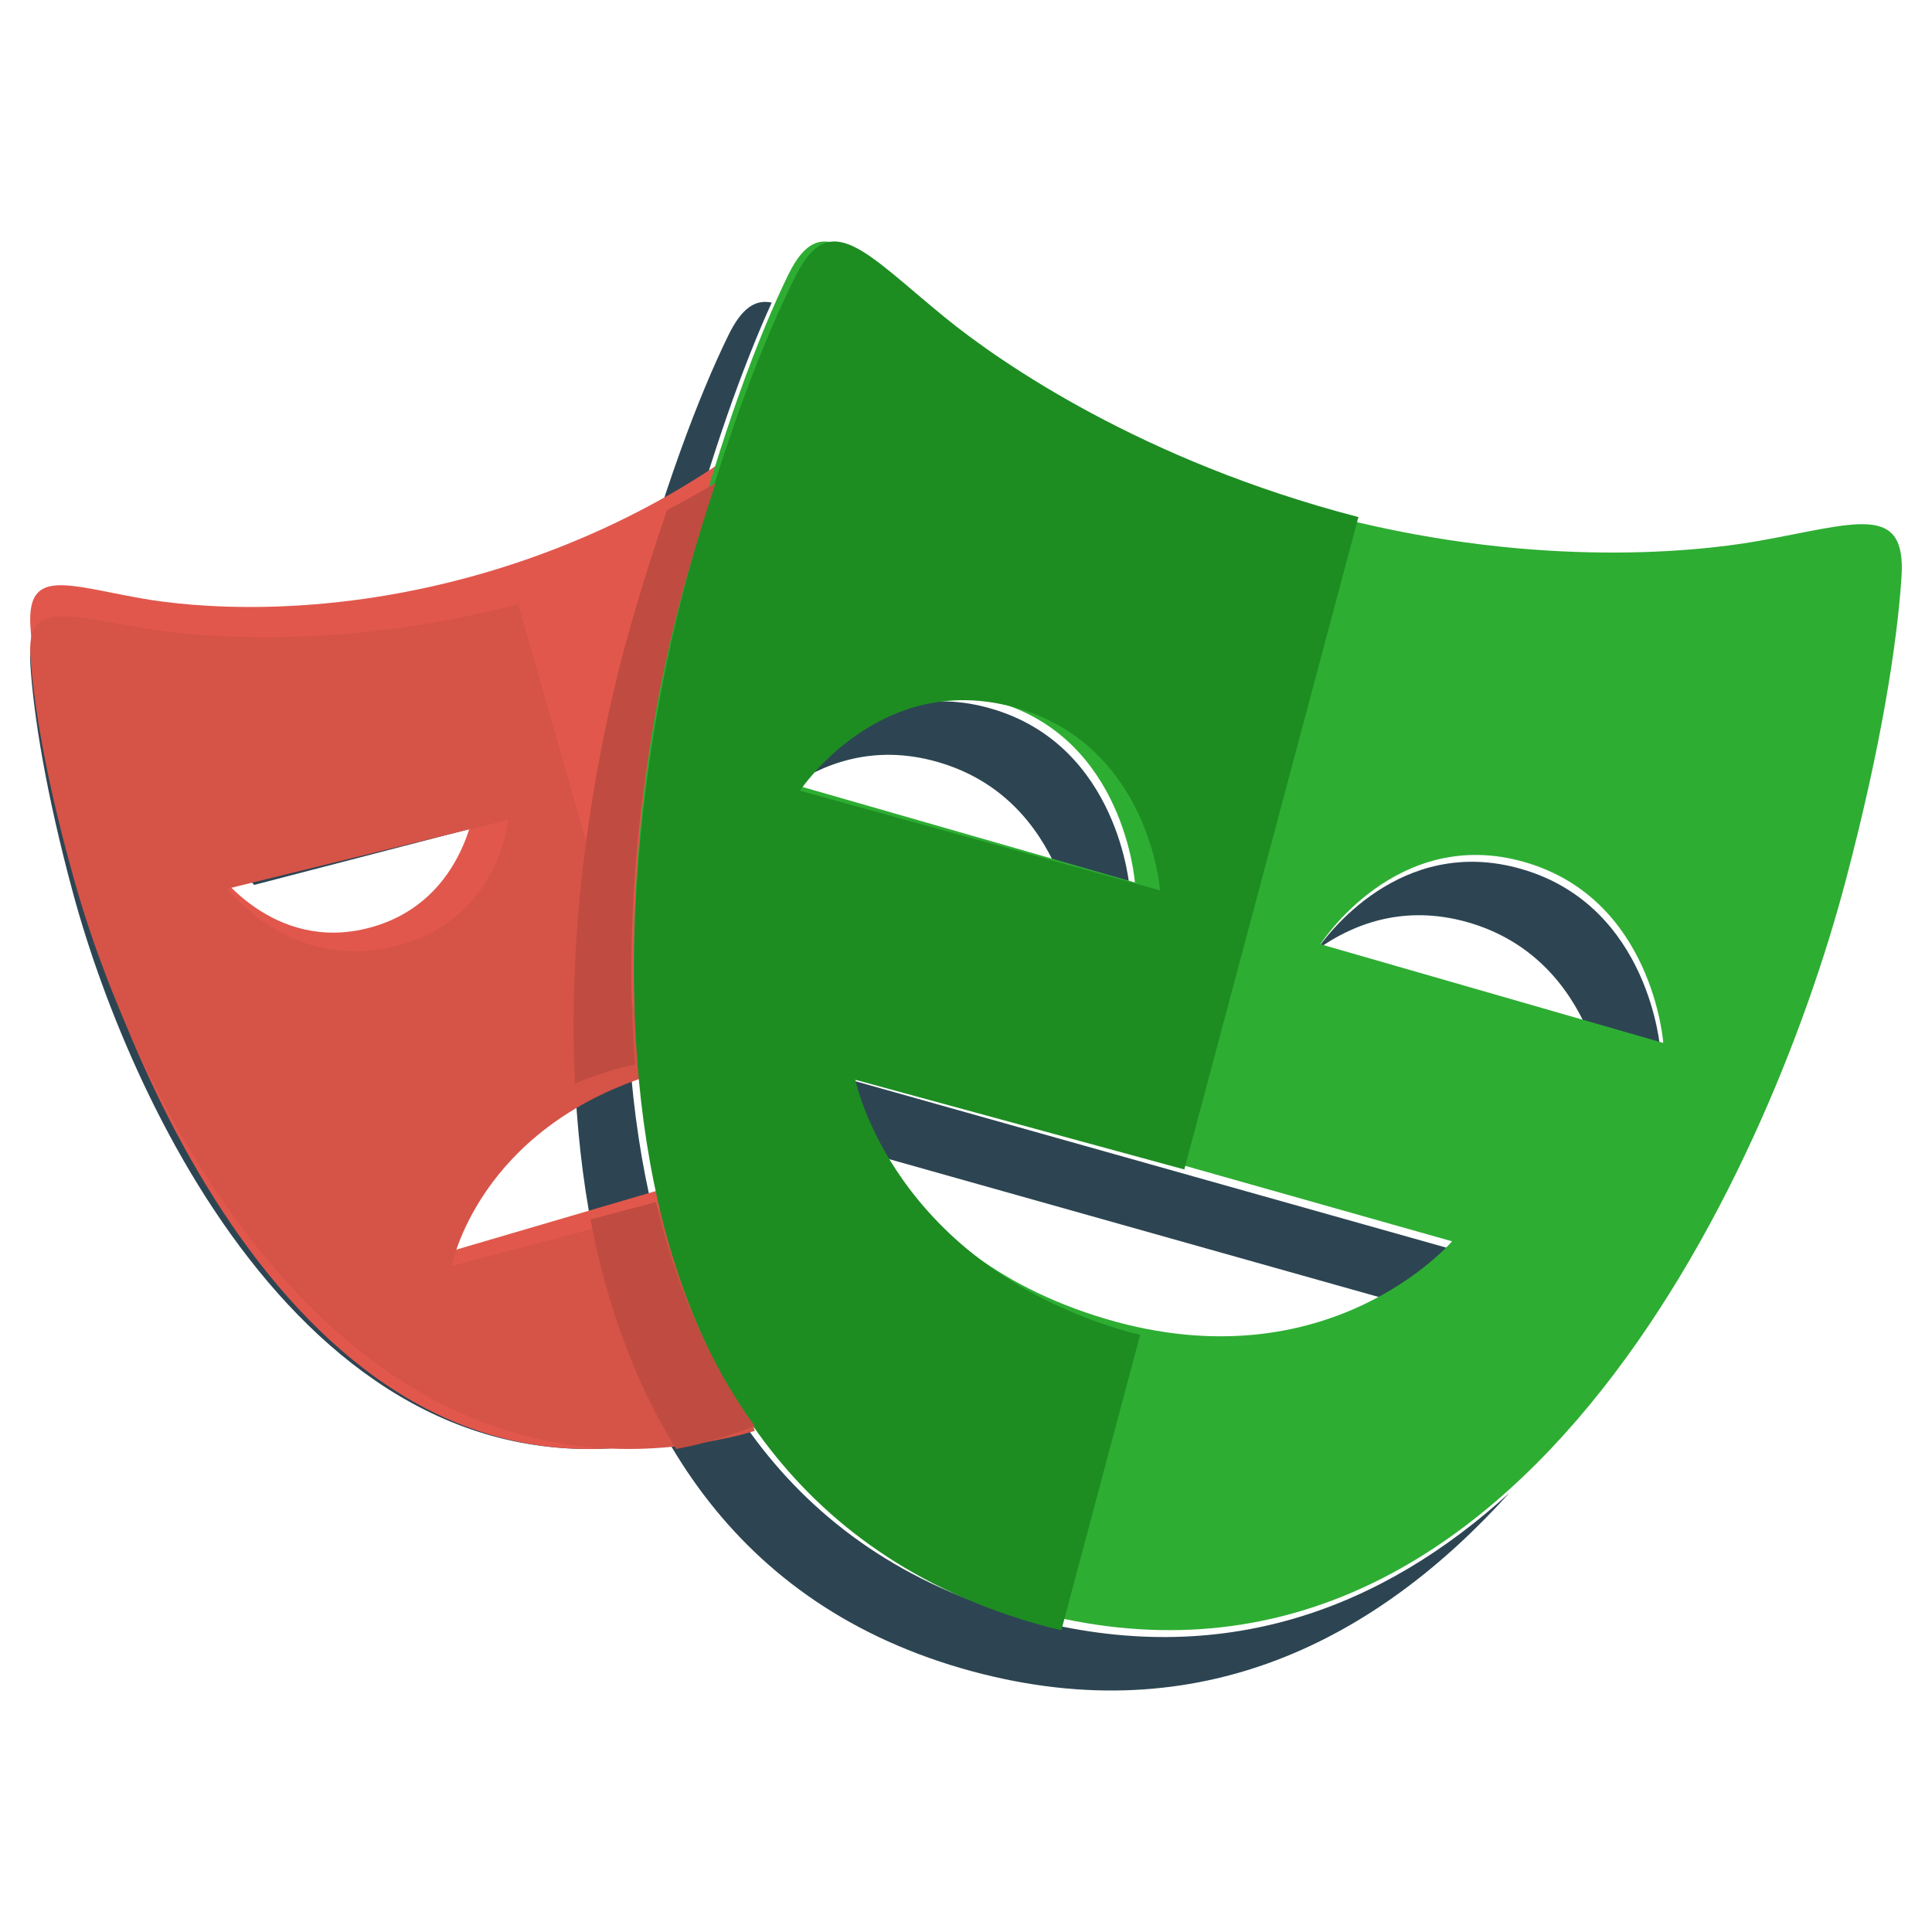
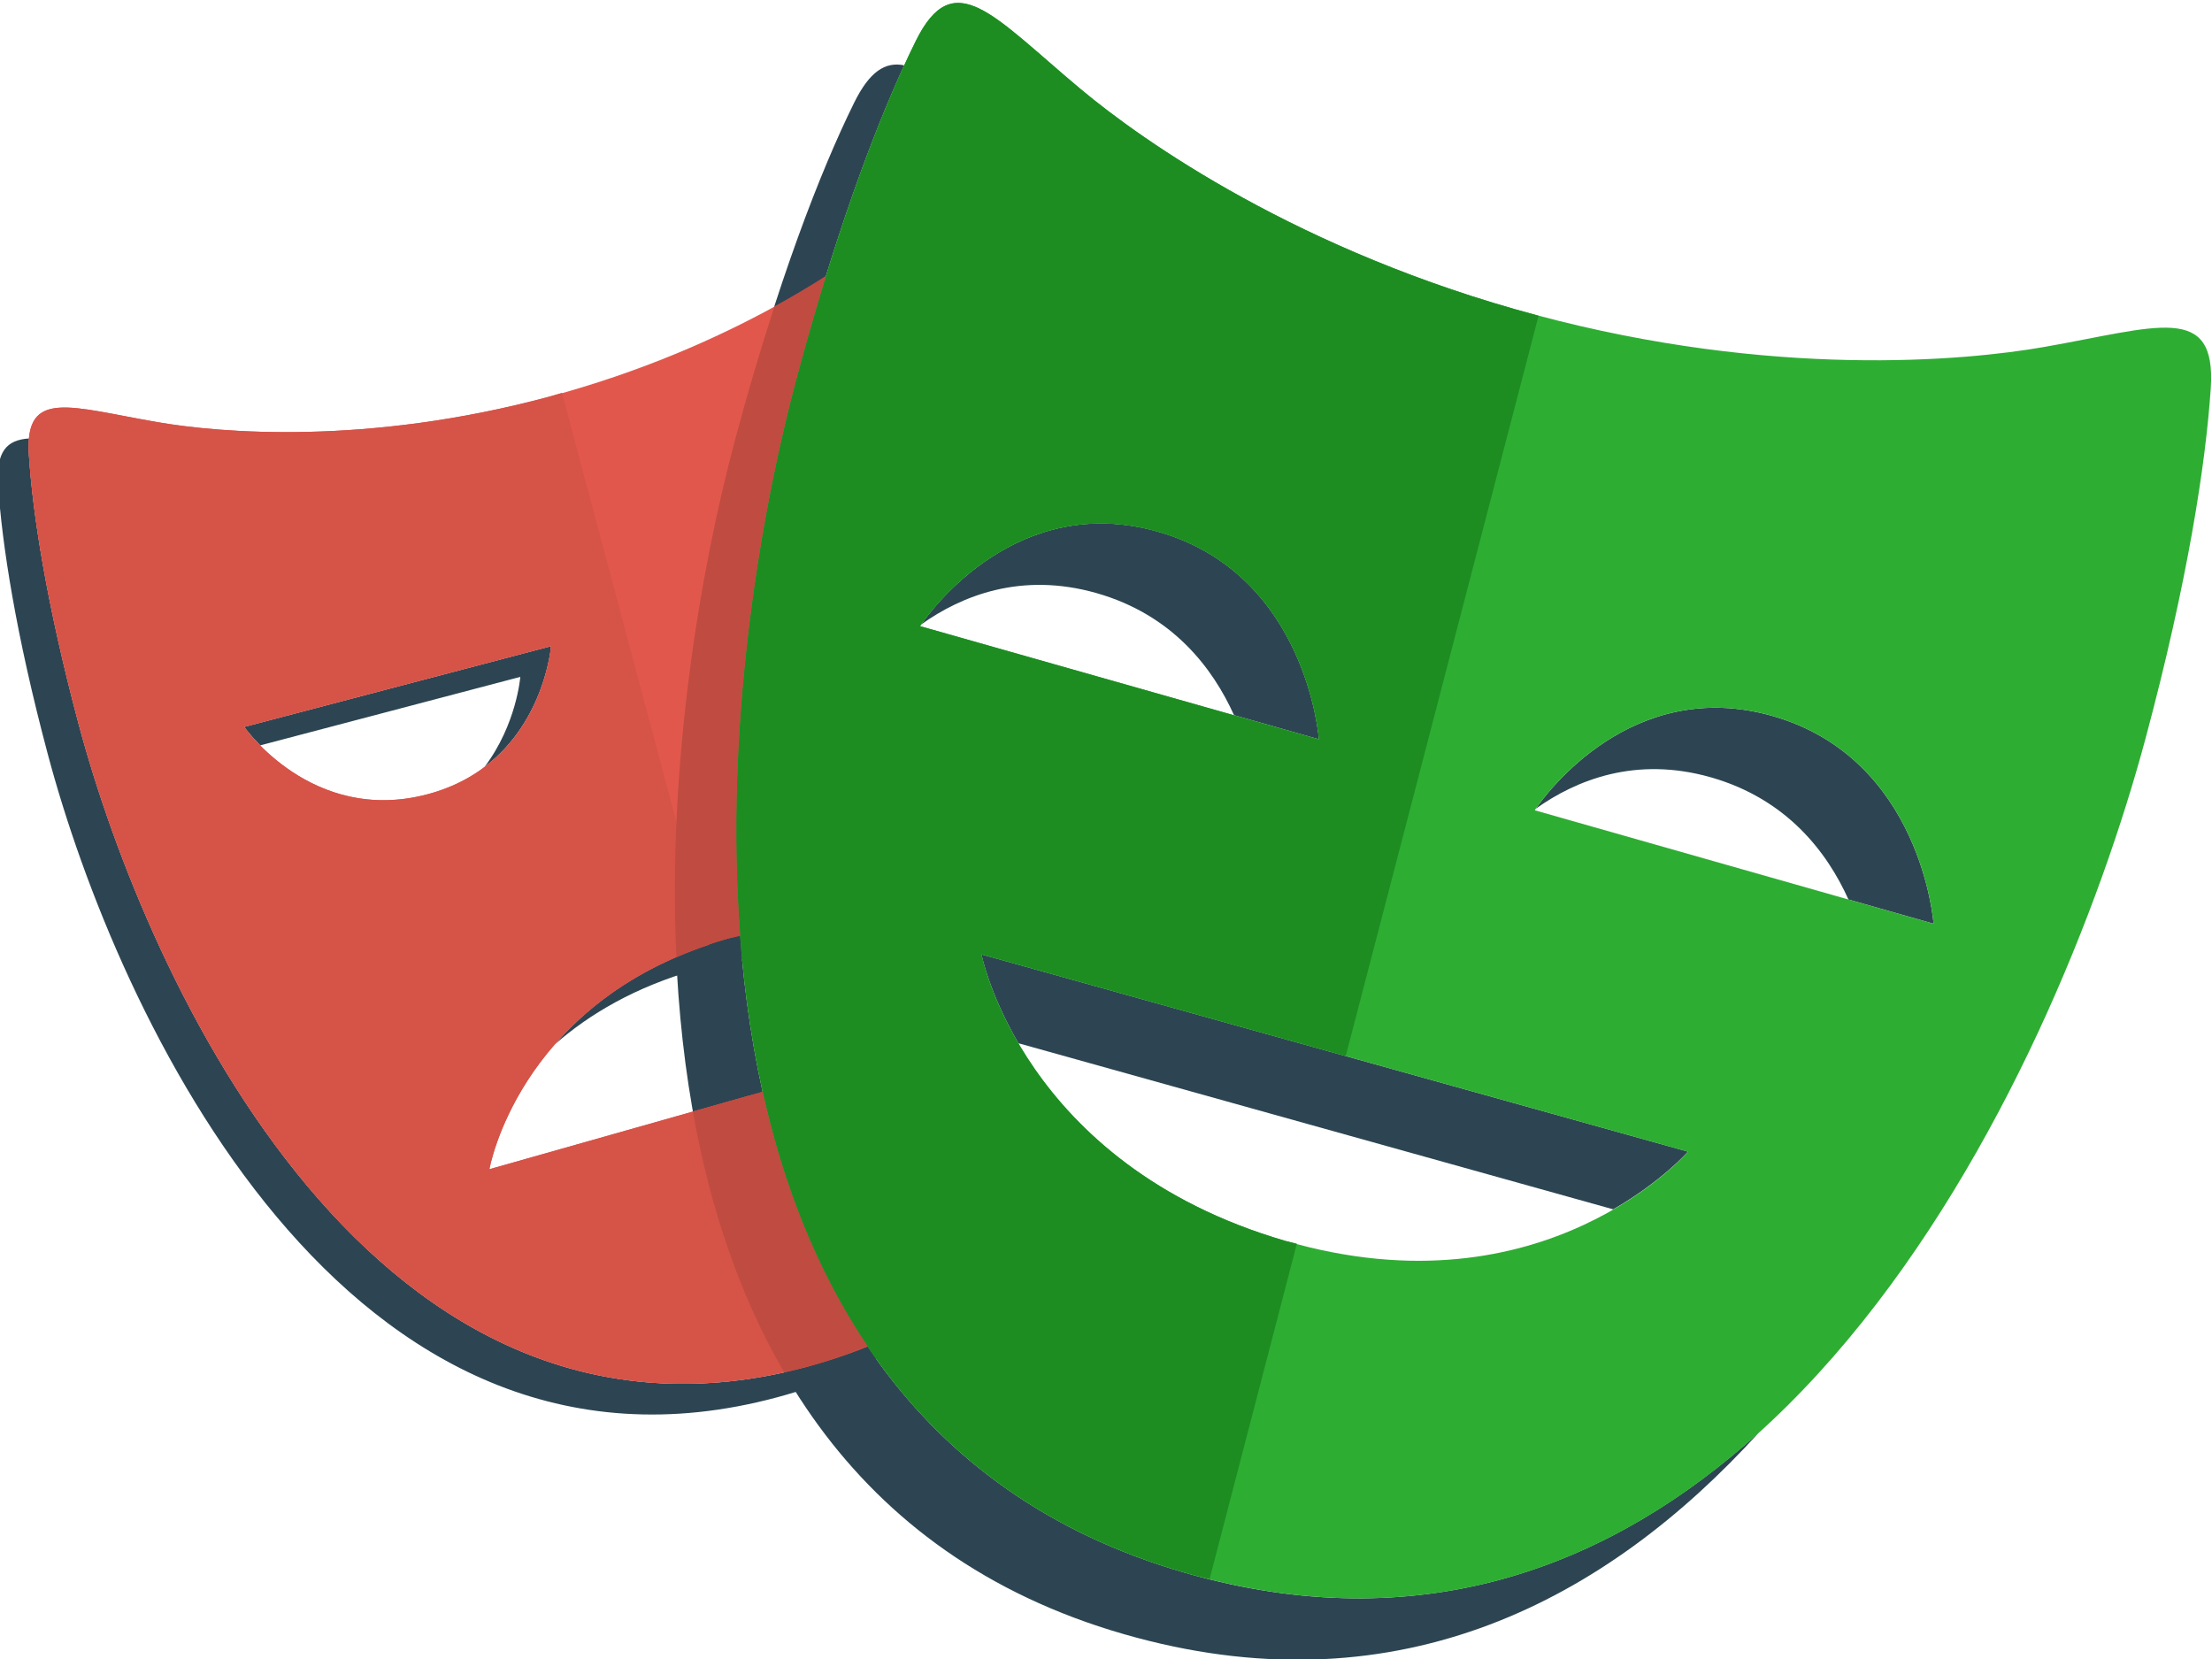
- <svg xmlns="http://www.w3.org/2000/svg" viewBox="0 0 32 32" width="32" height="32" fill="none">
-   <path fill="#2D4552" d="M10.818 17.358C9.649 17.685 8.883 18.258 8.378 18.831C8.861 18.414 9.509 18.03 10.383 17.786C11.277 17.536 12.04 17.538 12.67 17.658V17.172C12.132 17.123 11.516 17.162 10.818 17.358ZM8.324 13.272L3.984 14.4C3.984 14.4 4.064 14.51 4.21 14.657L7.89 13.701C7.89 13.701 7.837 14.363 7.385 14.956C8.241 14.317 8.324 13.272 8.324 13.272ZM11.957 23.331C5.85 24.954 2.619 17.973 1.64 14.35C1.188 12.678 0.991 11.411 0.939 10.594C0.933 10.509 0.935 10.437 0.942 10.372C0.625 10.39 0.473 10.553 0.504 11.022C0.557 11.839 0.754 13.106 1.206 14.779C2.184 18.401 5.415 25.382 11.522 23.759C12.852 23.406 13.85 22.763 14.6 21.942C13.909 22.557 13.044 23.042 11.957 23.331ZM13.104 9V9.429H15.5C15.451 9.277 15.401 9.14 15.352 9H13.104Z" />
-   <path fill="#2D4552" d="M15.528 12.62C16.617 12.931 17.193 13.7 17.497 14.381L18.712 14.729C18.712 14.729 18.546 12.346 16.407 11.734C14.406 11.161 13.174 12.854 13.024 13.073C13.607 12.656 14.457 12.313 15.528 12.62ZM25.194 14.392C23.191 13.817 21.96 15.513 21.813 15.729C22.395 15.312 23.245 14.97 24.316 15.277C25.403 15.59 25.979 16.358 26.284 17.039L27.5 17.388C27.5 17.388 27.332 15.005 25.194 14.392ZM23.988 20.674L13.886 17.829C13.886 17.829 13.995 18.388 14.415 19.111L22.92 21.506C23.62 21.098 23.988 20.674 23.988 20.674ZM16.984 26.798C8.985 24.637 9.952 14.371 11.247 9.506C11.78 7.501 12.328 6.01 12.782 5.012C12.511 4.955 12.286 5.099 12.064 5.554C11.582 6.539 10.965 8.144 10.368 10.391C9.074 15.256 8.107 25.522 16.105 27.683C19.876 28.7 22.813 27.154 25.002 24.725C22.924 26.621 20.27 27.684 16.984 26.798Z" />
-   <path fill="#E2574C" d="M12.67 21.302V19.197L7.018 20.856C7.018 20.856 7.435 18.344 10.383 17.478C11.277 17.216 12.04 17.218 12.67 17.344V8.706H15.5C15.192 7.72 14.894 6.962 14.643 6.434C14.229 5.562 13.805 6.14 12.841 6.975C12.162 7.562 10.446 8.814 7.864 9.534C5.282 10.255 3.195 10.064 2.324 9.908C1.089 9.687 0.443 9.407 0.504 10.379C0.556 11.236 0.754 12.566 1.206 14.321C2.184 18.124 5.415 25.45 11.523 23.747C13.118 23.302 14.244 22.423 15.024 21.302H12.67V21.302ZM3.549 14.373L7.889 13.19C7.889 13.19 7.763 14.918 6.136 15.362C4.508 15.806 3.549 14.373 3.549 14.373Z" />
-   <path fill="#2EAD33" d="M29.12 8.961C27.984 9.162 25.26 9.413 21.892 8.5C18.524 7.587 16.29 5.992 15.404 5.242C14.149 4.178 13.597 3.439 13.053 4.557C12.573 5.543 11.959 7.148 11.364 9.394C10.076 14.258 9.113 24.523 17.077 26.683C25.04 28.841 29.279 19.464 30.567 14.599C31.162 12.353 31.423 10.653 31.495 9.556C31.576 8.314 30.733 8.675 29.12 8.961ZM13.118 12.985C13.118 12.985 14.373 11.01 16.502 11.622C18.632 12.234 18.797 14.616 18.797 14.616L13.118 12.985ZM18.315 21.845C14.57 20.736 13.993 17.716 13.993 17.716L24.051 20.56C24.051 20.56 22.021 22.941 18.315 21.845ZM21.871 15.639C21.871 15.639 23.124 13.665 25.253 14.279C27.381 14.892 27.549 17.274 27.549 17.274L21.871 15.639Z" />
-   <path fill="#D65348" d="M11.421 19.928L7.482 20.968C7.482 20.968 7.91 18.698 10.812 17.798L8.581 10L8.388 10.055C5.623 10.749 3.387 10.565 2.454 10.415C1.131 10.202 0.439 9.931 0.504 10.869C0.56 11.695 0.772 12.977 1.256 14.669C2.303 18.335 5.765 25.398 12.307 23.756L12.5 23.7L11.421 19.928ZM3.767 14.72L8.416 13.579C8.416 13.579 8.28 15.245 6.537 15.673C4.794 16.101 3.767 14.72 3.767 14.72Z" />
-   <path fill="#1D8D22" d="M18.885 22.108L18.707 22.066C14.775 20.942 14.168 17.885 14.168 17.885L19.616 19.37L22.5 8.564L22.465 8.555C18.927 7.632 16.58 6.016 15.65 5.257C14.332 4.18 13.752 3.432 13.182 4.564C12.678 5.562 12.032 7.186 11.408 9.46C10.055 14.384 9.043 24.776 17.408 26.962L17.58 27L18.885 22.108ZM13.25 13.096C13.25 13.096 14.568 11.097 16.804 11.716C19.041 12.336 19.215 14.747 19.215 14.747L13.25 13.096Z" />
-   <path fill="#C04B41" d="M10.866 19.91L9.781 20.198C10.037 21.552 10.489 22.852 11.199 24C11.322 23.974 11.445 23.953 11.57 23.92C11.9 23.837 12.206 23.734 12.5 23.621C11.707 22.519 11.183 21.25 10.866 19.91ZM10.443 10.372C9.885 12.322 9.386 15.129 9.523 17.945C9.769 17.845 10.029 17.752 10.317 17.675L10.518 17.633C10.273 14.625 10.803 11.561 11.399 9.476C11.55 8.948 11.702 8.458 11.853 8C11.61 8.145 11.348 8.294 11.049 8.447C10.848 9.029 10.644 9.666 10.443 10.372Z" />
+ <svg viewBox="0 0 32 24" width="32" height="24" fill="none">
+   <path fill="#2D4552" d="M10.523 13.581C9.327 13.92 8.543 14.514 8.027 15.108C8.521 14.675 9.184 14.278 10.078 14.025C10.992 13.766 11.772 13.768 12.417 13.892V13.389C11.867 13.338 11.237 13.379 10.523 13.581ZM7.972 9.348L3.533 10.516C3.533 10.516 3.614 10.63 3.764 10.783L7.527 9.792C7.527 9.792 7.474 10.479 7.011 11.093C7.887 10.431 7.972 9.348 7.972 9.348ZM11.688 19.77C5.441 21.451 2.136 14.219 1.135 10.465C0.673 8.732 0.471 7.42 0.418 6.573C0.412 6.485 0.414 6.411 0.421 6.343C0.097 6.363 -0.059 6.531 -0.027 7.017C0.027 7.864 0.229 9.176 0.691 10.909C1.691 14.662 4.996 21.895 11.243 20.214C12.603 19.848 13.624 19.181 14.391 18.33C13.684 18.968 12.8 19.47 11.688 19.77ZM12.861 4.922V5.366H15.312C15.261 5.209 15.211 5.067 15.16 4.922H12.861Z" />
+   <path fill="#2D4552" d="M15.859 8.579C16.961 8.892 17.544 9.663 17.852 10.346L19.08 10.695C19.08 10.695 18.913 8.304 16.748 7.69C14.724 7.116 13.478 8.814 13.326 9.034C13.915 8.615 14.775 8.272 15.859 8.579ZM25.639 10.357C23.613 9.78 22.367 11.482 22.218 11.699C22.807 11.28 23.667 10.937 24.75 11.245C25.85 11.559 26.433 12.329 26.741 13.013L27.972 13.363C27.972 13.363 27.802 10.972 25.639 10.357ZM24.419 16.66L14.198 13.806C14.198 13.806 14.309 14.366 14.733 15.092L23.338 17.495C24.047 17.086 24.419 16.66 24.419 16.66ZM17.333 22.805C9.24 20.637 10.218 10.336 11.528 5.454C12.067 3.443 12.621 1.947 13.081 0.945C12.807 0.889 12.579 1.033 12.355 1.489C11.867 2.478 11.243 4.088 10.639 6.343C9.33 11.224 8.351 21.525 16.444 23.692C20.258 24.713 23.229 23.162 25.444 20.725C23.342 22.627 20.657 23.694 17.333 22.805Z" />
+   <path fill="#E2574C" d="M12.861 17.355V15.277L7.08 16.915C7.08 16.915 7.507 14.435 10.522 13.58C11.437 13.321 12.217 13.323 12.861 13.448V4.921H15.756C15.441 3.948 15.136 3.199 14.88 2.679C14.456 1.817 14.022 2.388 13.036 3.212C12.342 3.792 10.587 5.028 7.946 5.739C5.305 6.45 3.17 6.262 2.279 6.107C1.017 5.89 0.356 5.613 0.418 6.572C0.472 7.419 0.673 8.731 1.136 10.464C2.136 14.218 5.441 21.45 11.688 19.769C13.32 19.33 14.471 18.462 15.27 17.355H12.861V17.355ZM3.532 10.516L7.972 9.347C7.972 9.347 7.842 11.054 6.178 11.492C4.513 11.93 3.532 10.516 3.532 10.516Z" />
+   <path fill="#2EAD33" d="M29.569 5.02C28.415 5.222 25.646 5.474 22.225 4.558C18.803 3.642 16.532 2.041 15.633 1.288C14.357 0.221 13.796 -0.521 13.244 0.601C12.756 1.59 12.132 3.201 11.528 5.455C10.219 10.336 9.241 20.637 17.333 22.805C25.423 24.97 29.73 15.56 31.04 10.678C31.644 8.425 31.909 6.718 31.982 5.618C32.065 4.371 31.207 4.733 29.569 5.02ZM13.31 9.058C13.31 9.058 14.585 7.077 16.748 7.691C18.913 8.305 19.08 10.696 19.08 10.696L13.31 9.058ZM18.59 17.95C14.785 16.837 14.199 13.806 14.199 13.806L24.419 16.661C24.419 16.66 22.356 19.05 18.59 17.95ZM22.203 11.722C22.203 11.722 23.477 9.741 25.639 10.357C27.802 10.973 27.972 13.363 27.972 13.363L22.203 11.722Z" />
+   <path fill="#D65348" d="M10.841 15.849L7.08 16.914C7.08 16.914 7.489 14.589 10.259 13.667L8.129 5.683L7.945 5.738C5.305 6.45 3.17 6.261 2.279 6.107C1.016 5.89 0.356 5.612 0.417 6.572C0.471 7.418 0.673 8.731 1.135 10.464C2.135 14.217 5.441 21.45 11.687 19.769L11.871 19.711L10.841 15.849ZM3.532 10.515L7.972 9.347C7.972 9.347 7.842 11.053 6.178 11.492C4.513 11.929 3.532 10.515 3.532 10.515Z" />
+   <path fill="#1D8D22" d="M18.761 17.992L18.589 17.95C14.785 16.837 14.198 13.806 14.198 13.806L19.468 15.278L22.258 4.567L22.224 4.558C18.802 3.642 16.532 2.041 15.632 1.288C14.357 0.221 13.796 -0.521 13.244 0.601C12.756 1.59 12.132 3.201 11.528 5.455C10.219 10.336 9.241 20.637 17.333 22.804L17.499 22.842L18.761 17.992ZM13.31 9.058C13.31 9.058 14.585 7.077 16.748 7.691C18.913 8.305 19.08 10.696 19.08 10.696L13.31 9.058Z" />
+   <path fill="#C04B41" d="M11.033 15.794L10.024 16.08C10.262 17.422 10.682 18.71 11.342 19.848C11.456 19.823 11.57 19.801 11.687 19.769C11.993 19.686 12.277 19.584 12.551 19.473C11.814 18.381 11.327 17.123 11.033 15.794ZM10.639 6.343C10.121 8.275 9.657 11.057 9.785 13.847C10.013 13.748 10.254 13.656 10.522 13.58L10.709 13.538C10.482 10.558 10.974 7.521 11.528 5.455C11.668 4.932 11.809 4.446 11.95 3.992C11.723 4.136 11.48 4.283 11.203 4.435C11.015 5.012 10.826 5.643 10.639 6.343Z" />
</svg>
